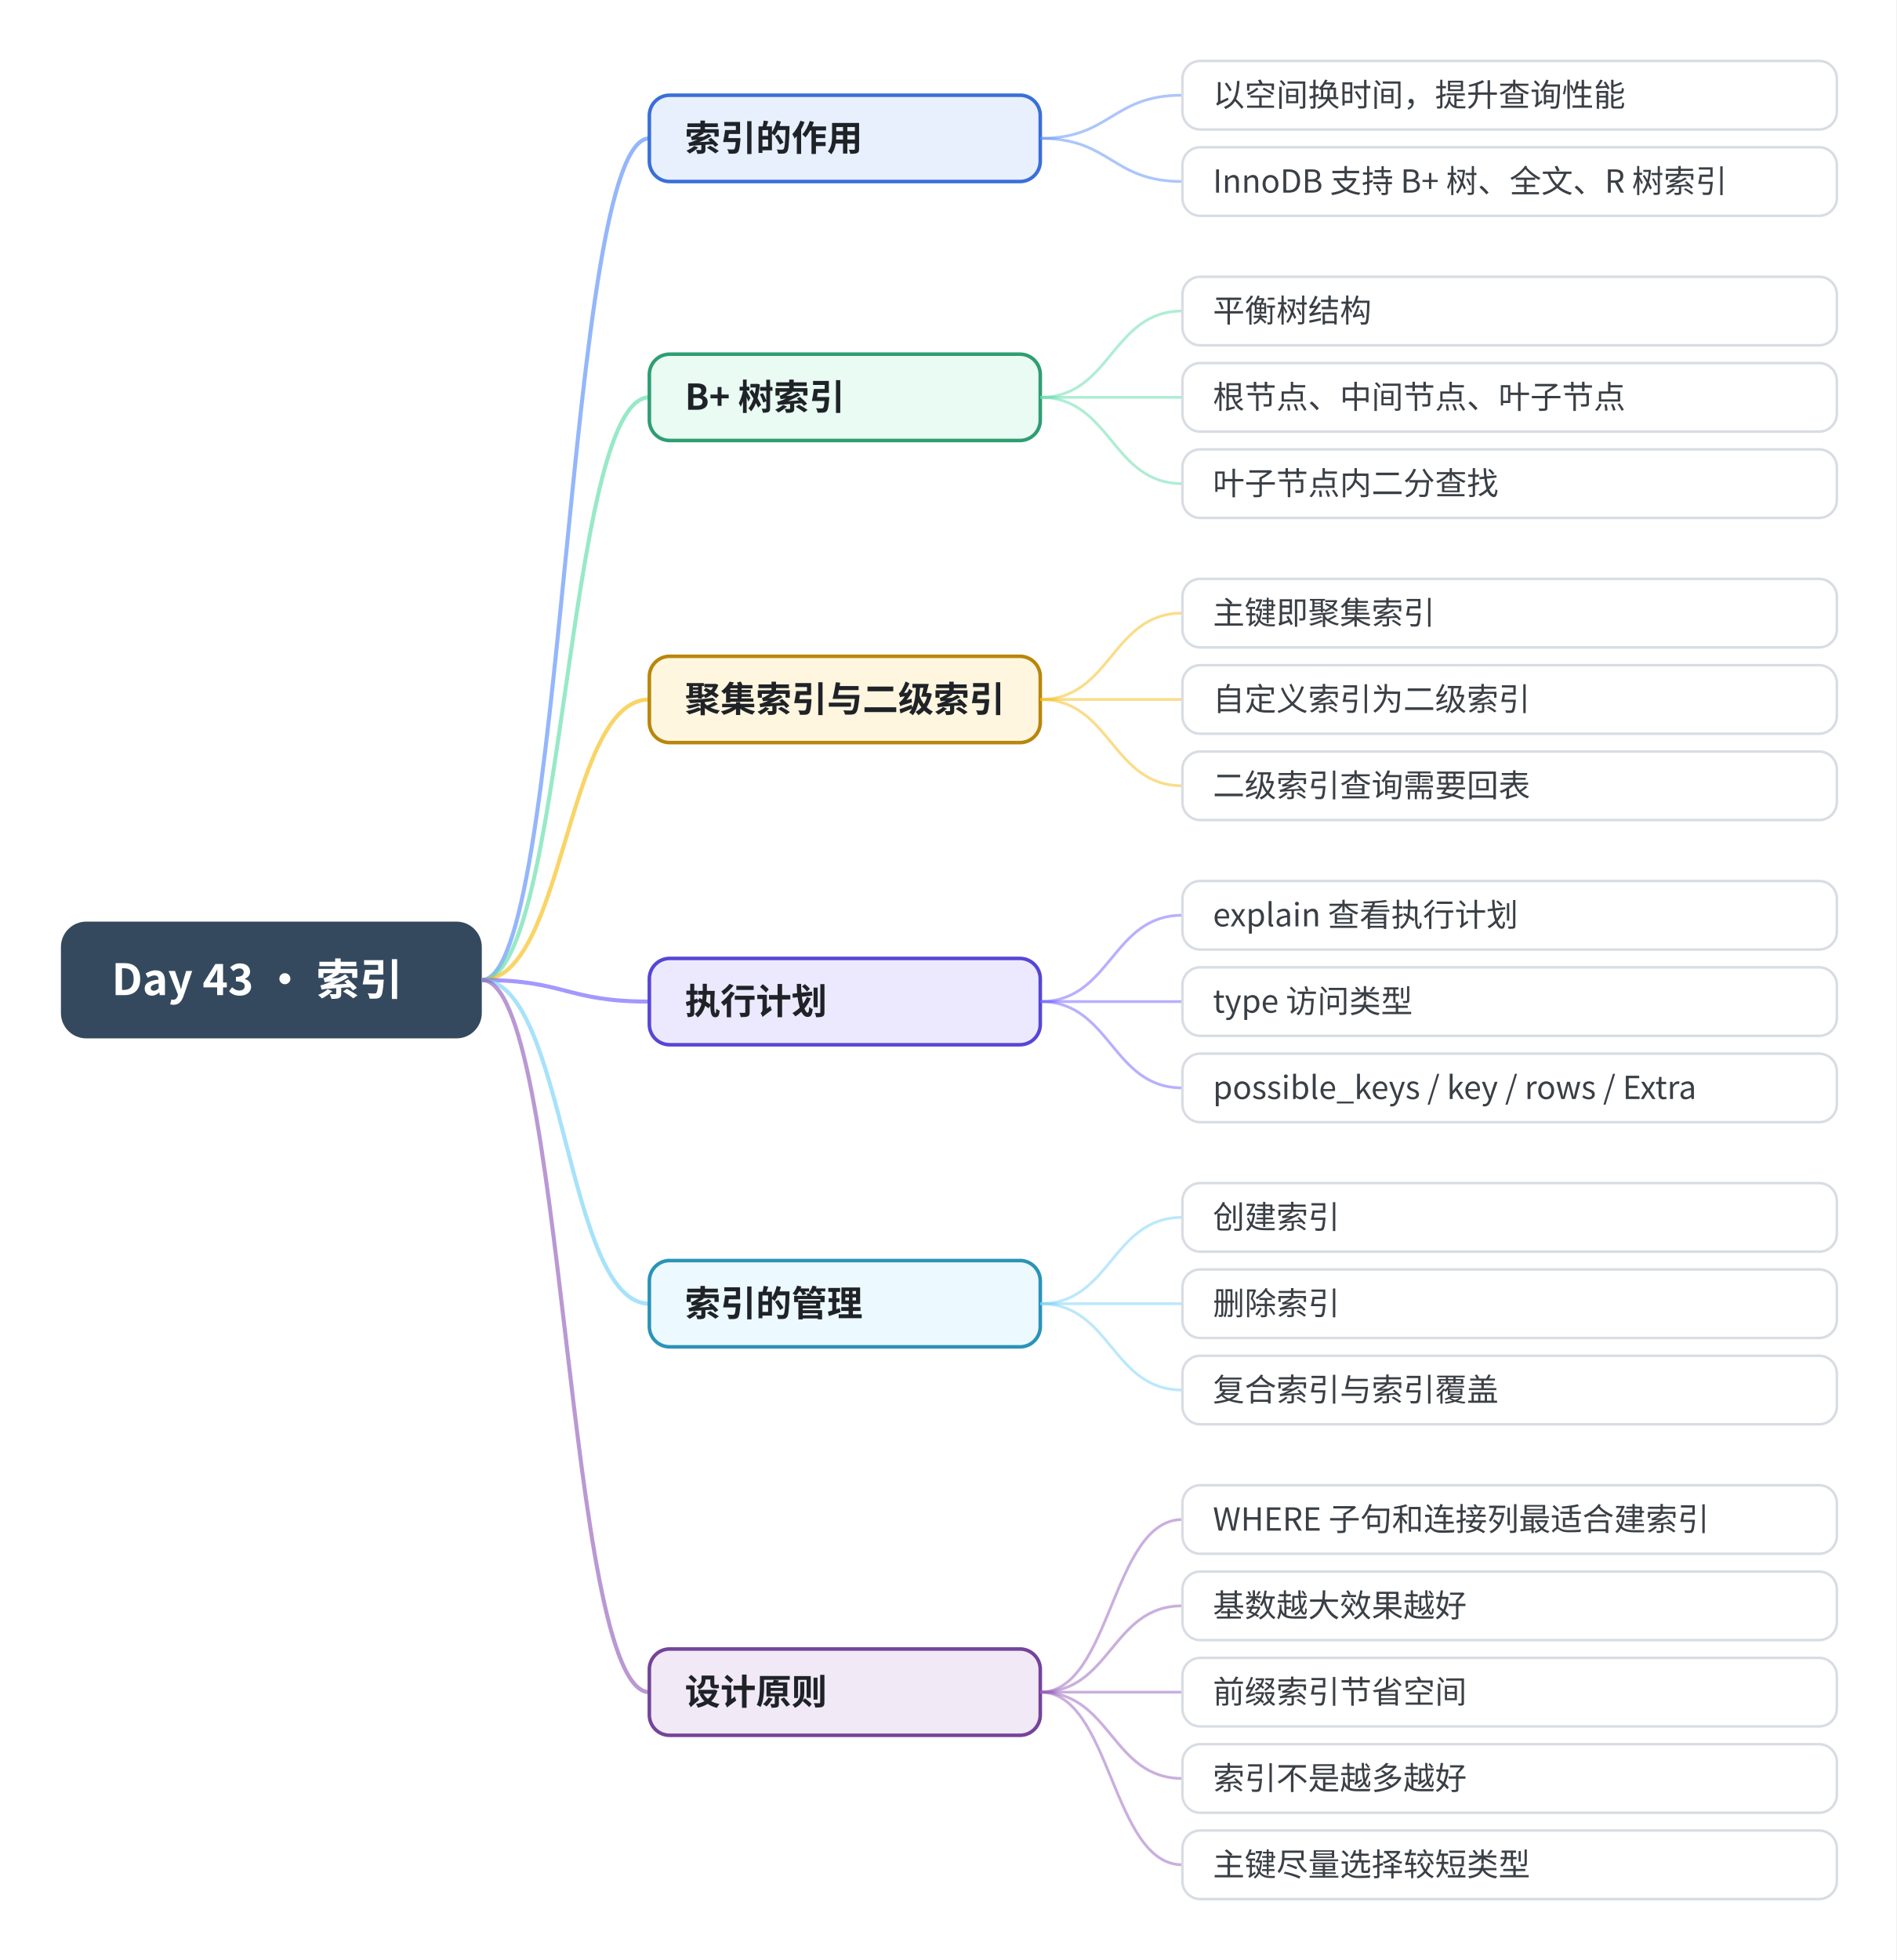
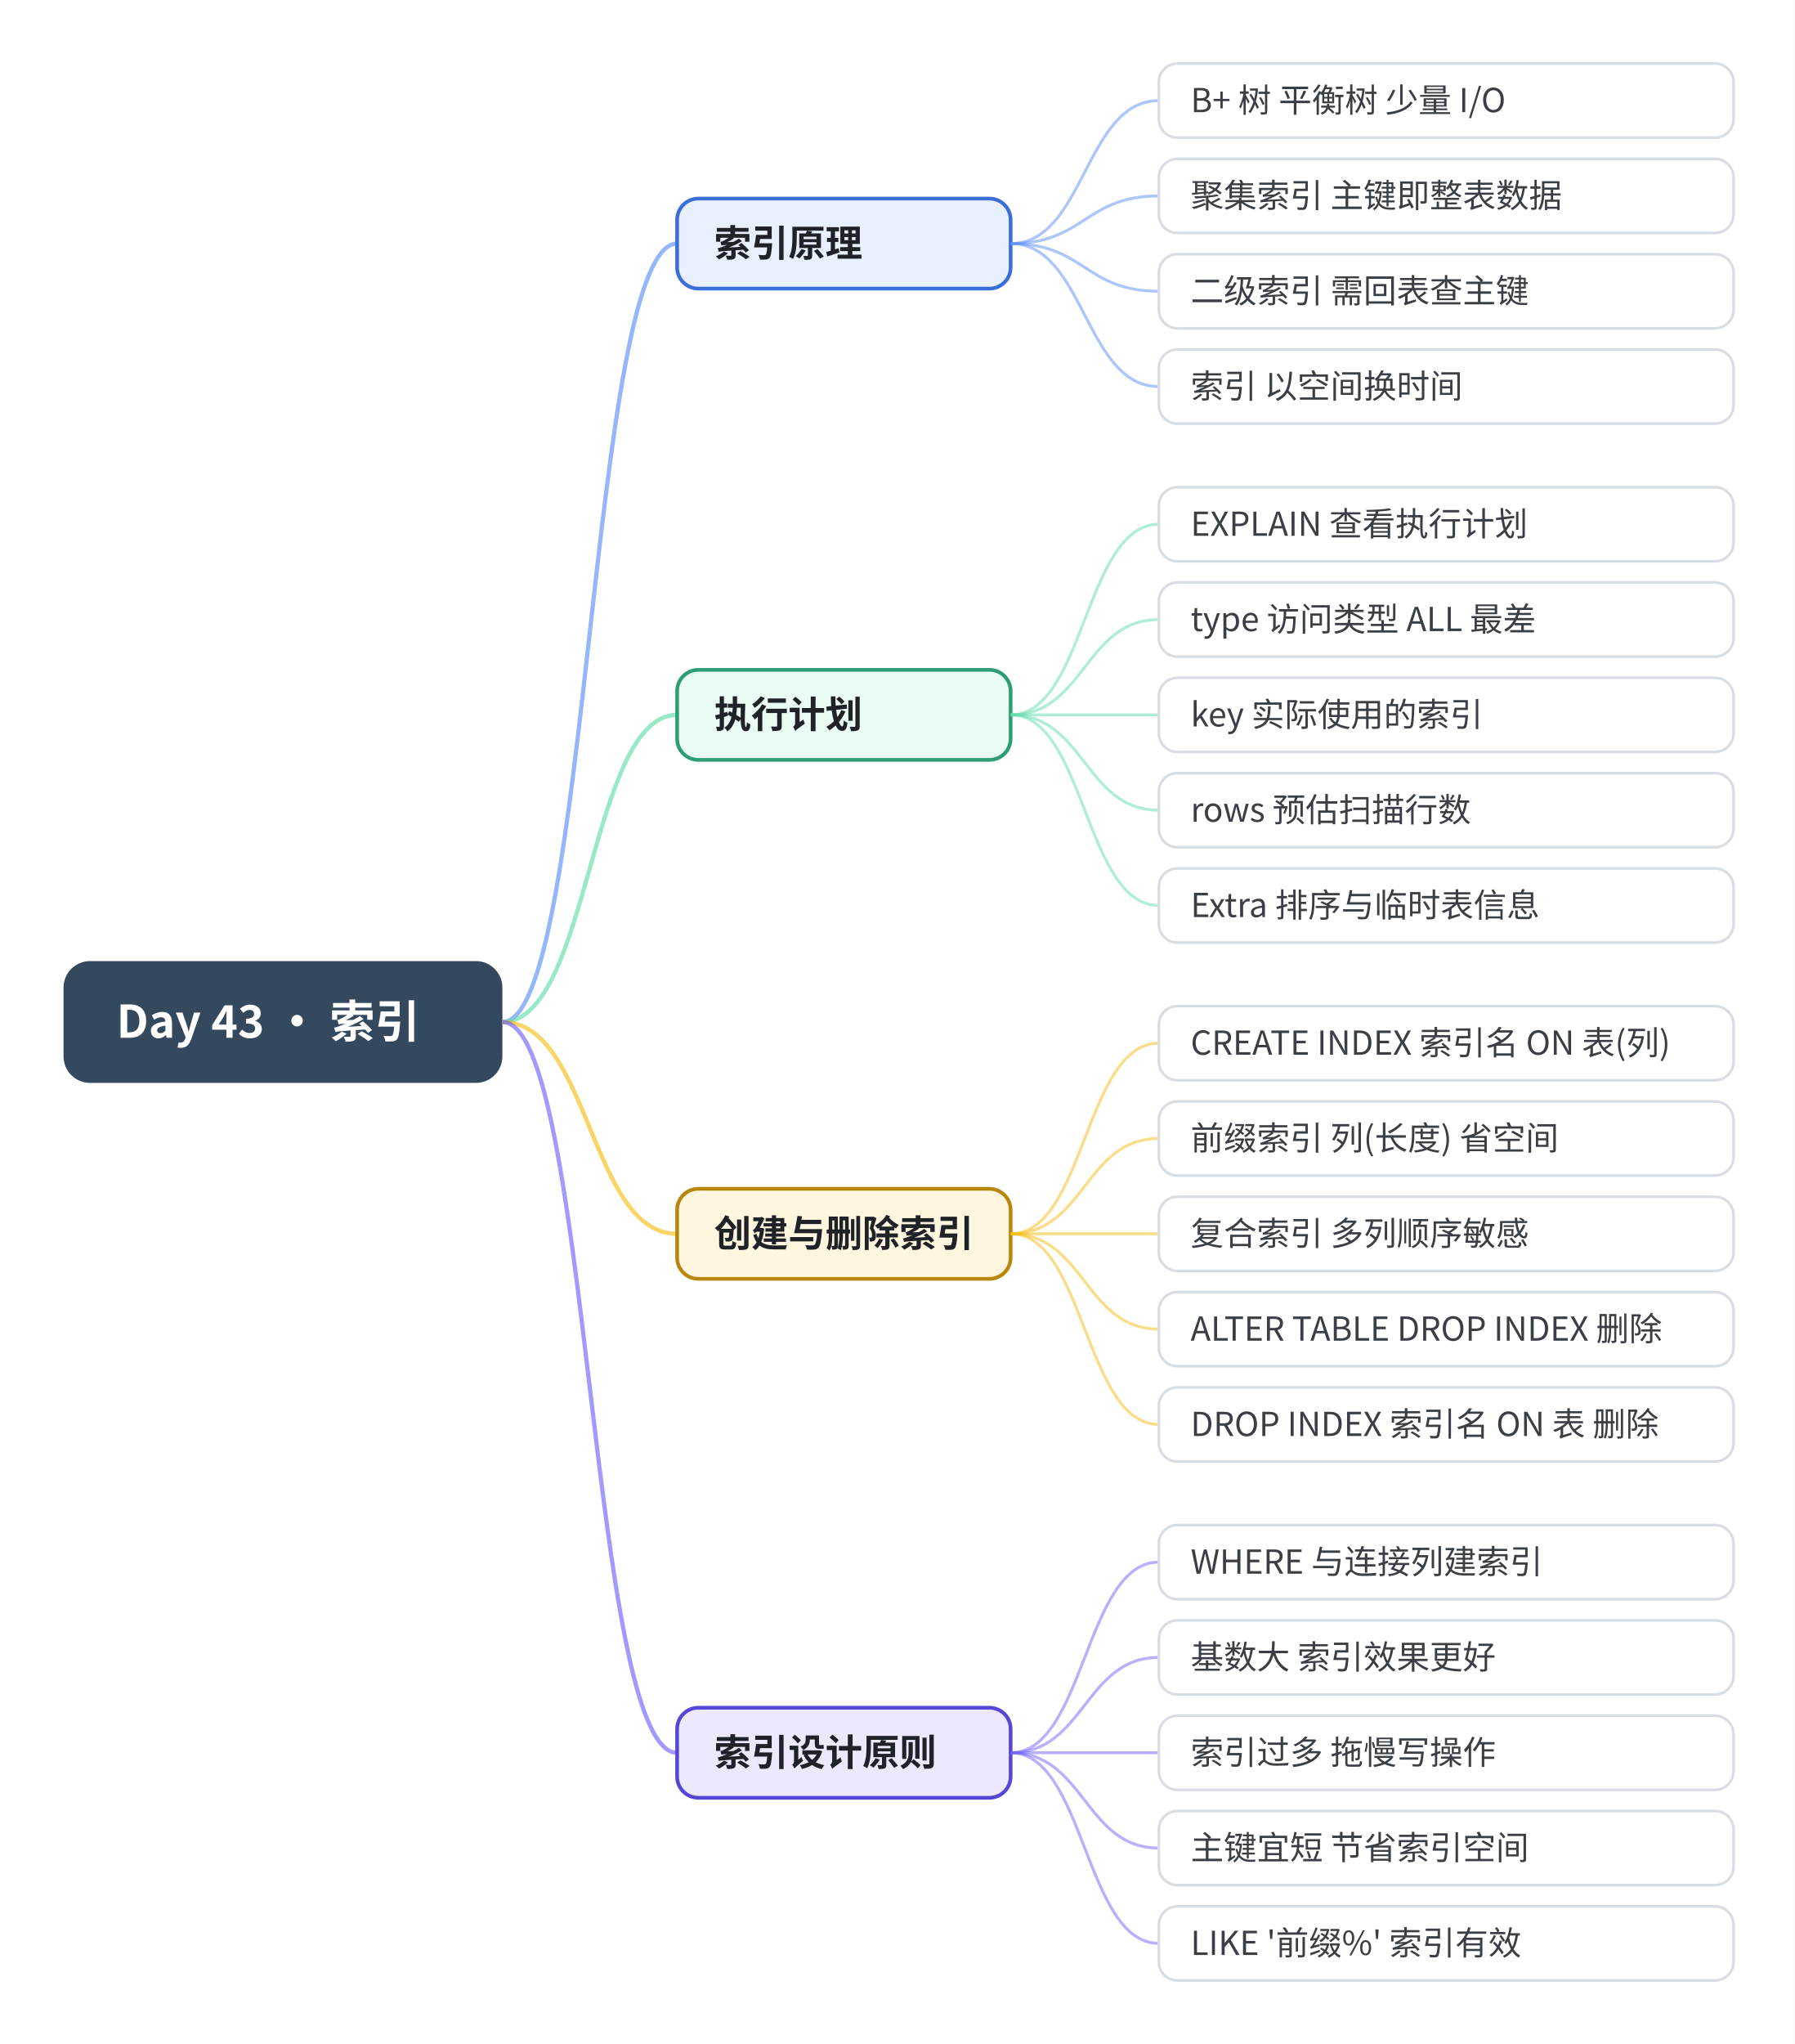
- <svg xmlns="http://www.w3.org/2000/svg" width="747" height="772" viewBox="0 0 747 772" font-family="Microsoft YaHei, PingFang SC, Hiragino Sans GB, Noto Sans CJK SC, Source Han Sans SC, sans-serif">
-   <rect x="0" y="0" width="747" height="772" fill="#ffffff" />
+ <svg xmlns="http://www.w3.org/2000/svg" width="678" height="772" viewBox="0 0 678 772" font-family="Microsoft YaHei, PingFang SC, Hiragino Sans GB, Noto Sans CJK SC, sans-serif">
+   <rect width="678" height="772" fill="#ffffff" />
  <rect x="24.0" y="363.0" width="165.8" height="46" rx="10" fill="#35495E" />
  <text x="44.0" y="386.0" fill="#ffffff" font-size="17" font-weight="bold" dominant-baseline="middle">Day 43 · 索引</text>
-   <path d="M189.8,386.0 C222.8,386.0 222.8,54.5 255.8,54.5" fill="none" stroke="#5B8FF9" stroke-width="1.6" stroke-opacity="0.65" />
-   <rect x="255.8" y="37.5" width="154.0" height="34" rx="8" fill="#5B8FF9" fill-opacity="0.14" stroke="#3A6FD8" stroke-width="1.4" />
-   <text x="269.8" y="54.5" fill="#1f2328" font-size="14" font-weight="bold" dominant-baseline="middle">索引的作用</text>
-   <path d="M409.8,54.5 C437.8,54.5 437.8,37.5 465.8,37.5" fill="none" stroke="#5B8FF9" stroke-width="1.1" stroke-opacity="0.5" />
-   <rect x="465.8" y="24.0" width="257.8" height="27" rx="7" fill="#ffffff" stroke="#d8dce3" stroke-width="1" />
-   <text x="477.8" y="37.5" fill="#3a3f45" font-size="12.5" dominant-baseline="middle">以空间换时间，提升查询性能</text>
-   <path d="M409.8,54.5 C437.8,54.5 437.8,71.5 465.8,71.5" fill="none" stroke="#5B8FF9" stroke-width="1.1" stroke-opacity="0.5" />
-   <rect x="465.8" y="58.0" width="257.8" height="27" rx="7" fill="#ffffff" stroke="#d8dce3" stroke-width="1" />
-   <text x="477.8" y="71.5" fill="#3a3f45" font-size="12.5" dominant-baseline="middle">InnoDB 支持 B+ 树、全文、R 树索引</text>
-   <path d="M189.8,386.0 C222.8,386.0 222.8,156.5 255.8,156.5" fill="none" stroke="#61DDAA" stroke-width="1.6" stroke-opacity="0.65" />
-   <rect x="255.8" y="139.5" width="154.0" height="34" rx="8" fill="#61DDAA" fill-opacity="0.14" stroke="#2E9E72" stroke-width="1.4" />
-   <text x="269.8" y="156.5" fill="#1f2328" font-size="14" font-weight="bold" dominant-baseline="middle">B+ 树索引</text>
-   <path d="M409.8,156.5 C437.8,156.5 437.8,122.5 465.8,122.5" fill="none" stroke="#61DDAA" stroke-width="1.1" stroke-opacity="0.5" />
-   <rect x="465.8" y="109.0" width="257.8" height="27" rx="7" fill="#ffffff" stroke="#d8dce3" stroke-width="1" />
-   <text x="477.8" y="122.5" fill="#3a3f45" font-size="12.5" dominant-baseline="middle">平衡树结构</text>
-   <path d="M409.8,156.5 C437.8,156.5 437.8,156.5 465.8,156.5" fill="none" stroke="#61DDAA" stroke-width="1.1" stroke-opacity="0.5" />
-   <rect x="465.8" y="143.0" width="257.8" height="27" rx="7" fill="#ffffff" stroke="#d8dce3" stroke-width="1" />
-   <text x="477.8" y="156.5" fill="#3a3f45" font-size="12.5" dominant-baseline="middle">根节点、中间节点、叶子节点</text>
-   <path d="M409.8,156.5 C437.8,156.5 437.8,190.5 465.8,190.5" fill="none" stroke="#61DDAA" stroke-width="1.1" stroke-opacity="0.5" />
-   <rect x="465.8" y="177.0" width="257.8" height="27" rx="7" fill="#ffffff" stroke="#d8dce3" stroke-width="1" />
-   <text x="477.8" y="190.5" fill="#3a3f45" font-size="12.5" dominant-baseline="middle">叶子节点内二分查找</text>
-   <path d="M189.8,386.0 C222.8,386.0 222.8,275.5 255.8,275.5" fill="none" stroke="#F6BD16" stroke-width="1.6" stroke-opacity="0.65" />
-   <rect x="255.8" y="258.5" width="154.0" height="34" rx="8" fill="#F6BD16" fill-opacity="0.14" stroke="#B8860B" stroke-width="1.4" />
-   <text x="269.8" y="275.5" fill="#1f2328" font-size="14" font-weight="bold" dominant-baseline="middle">聚集索引与二级索引</text>
-   <path d="M409.8,275.5 C437.8,275.5 437.8,241.5 465.8,241.5" fill="none" stroke="#F6BD16" stroke-width="1.1" stroke-opacity="0.5" />
-   <rect x="465.8" y="228.0" width="257.8" height="27" rx="7" fill="#ffffff" stroke="#d8dce3" stroke-width="1" />
-   <text x="477.8" y="241.5" fill="#3a3f45" font-size="12.5" dominant-baseline="middle">主键即聚集索引</text>
-   <path d="M409.8,275.5 C437.8,275.5 437.8,275.5 465.8,275.5" fill="none" stroke="#F6BD16" stroke-width="1.1" stroke-opacity="0.5" />
-   <rect x="465.8" y="262.0" width="257.8" height="27" rx="7" fill="#ffffff" stroke="#d8dce3" stroke-width="1" />
-   <text x="477.8" y="275.5" fill="#3a3f45" font-size="12.5" dominant-baseline="middle">自定义索引为二级索引</text>
-   <path d="M409.8,275.5 C437.8,275.5 437.8,309.5 465.8,309.5" fill="none" stroke="#F6BD16" stroke-width="1.1" stroke-opacity="0.5" />
-   <rect x="465.8" y="296.0" width="257.8" height="27" rx="7" fill="#ffffff" stroke="#d8dce3" stroke-width="1" />
-   <text x="477.8" y="309.5" fill="#3a3f45" font-size="12.5" dominant-baseline="middle">二级索引查询需要回表</text>
-   <path d="M189.8,386.0 C222.8,386.0 222.8,394.5 255.8,394.5" fill="none" stroke="#7262FD" stroke-width="1.6" stroke-opacity="0.65" />
-   <rect x="255.8" y="377.5" width="154.0" height="34" rx="8" fill="#7262FD" fill-opacity="0.14" stroke="#5546D6" stroke-width="1.4" />
-   <text x="269.8" y="394.5" fill="#1f2328" font-size="14" font-weight="bold" dominant-baseline="middle">执行计划</text>
-   <path d="M409.8,394.5 C437.8,394.5 437.8,360.5 465.8,360.5" fill="none" stroke="#7262FD" stroke-width="1.1" stroke-opacity="0.5" />
-   <rect x="465.8" y="347.0" width="257.8" height="27" rx="7" fill="#ffffff" stroke="#d8dce3" stroke-width="1" />
-   <text x="477.8" y="360.5" fill="#3a3f45" font-size="12.5" dominant-baseline="middle">explain 查看执行计划</text>
-   <path d="M409.8,394.5 C437.8,394.5 437.8,394.5 465.8,394.5" fill="none" stroke="#7262FD" stroke-width="1.1" stroke-opacity="0.5" />
-   <rect x="465.8" y="381.0" width="257.8" height="27" rx="7" fill="#ffffff" stroke="#d8dce3" stroke-width="1" />
-   <text x="477.8" y="394.5" fill="#3a3f45" font-size="12.5" dominant-baseline="middle">type 访问类型</text>
-   <path d="M409.8,394.5 C437.8,394.5 437.8,428.5 465.8,428.5" fill="none" stroke="#7262FD" stroke-width="1.1" stroke-opacity="0.5" />
-   <rect x="465.8" y="415.0" width="257.8" height="27" rx="7" fill="#ffffff" stroke="#d8dce3" stroke-width="1" />
-   <text x="477.8" y="428.5" fill="#3a3f45" font-size="12.5" dominant-baseline="middle">possible_keys / key / rows / Extra</text>
-   <path d="M189.8,386.0 C222.8,386.0 222.8,513.5 255.8,513.5" fill="none" stroke="#78D3F8" stroke-width="1.6" stroke-opacity="0.65" />
-   <rect x="255.8" y="496.5" width="154.0" height="34" rx="8" fill="#78D3F8" fill-opacity="0.14" stroke="#2A93B8" stroke-width="1.4" />
-   <text x="269.8" y="513.5" fill="#1f2328" font-size="14" font-weight="bold" dominant-baseline="middle">索引的管理</text>
-   <path d="M409.8,513.5 C437.8,513.5 437.8,479.5 465.8,479.5" fill="none" stroke="#78D3F8" stroke-width="1.1" stroke-opacity="0.5" />
-   <rect x="465.8" y="466.0" width="257.8" height="27" rx="7" fill="#ffffff" stroke="#d8dce3" stroke-width="1" />
-   <text x="477.8" y="479.5" fill="#3a3f45" font-size="12.5" dominant-baseline="middle">创建索引</text>
-   <path d="M409.8,513.5 C437.8,513.5 437.8,513.5 465.8,513.5" fill="none" stroke="#78D3F8" stroke-width="1.1" stroke-opacity="0.5" />
-   <rect x="465.8" y="500.0" width="257.8" height="27" rx="7" fill="#ffffff" stroke="#d8dce3" stroke-width="1" />
-   <text x="477.8" y="513.5" fill="#3a3f45" font-size="12.5" dominant-baseline="middle">删除索引</text>
-   <path d="M409.8,513.5 C437.8,513.5 437.8,547.5 465.8,547.5" fill="none" stroke="#78D3F8" stroke-width="1.1" stroke-opacity="0.5" />
-   <rect x="465.8" y="534.0" width="257.8" height="27" rx="7" fill="#ffffff" stroke="#d8dce3" stroke-width="1" />
-   <text x="477.8" y="547.5" fill="#3a3f45" font-size="12.5" dominant-baseline="middle">复合索引与索引覆盖</text>
-   <path d="M189.8,386.0 C222.8,386.0 222.8,666.5 255.8,666.5" fill="none" stroke="#9661BC" stroke-width="1.6" stroke-opacity="0.65" />
-   <rect x="255.8" y="649.5" width="154.0" height="34" rx="8" fill="#9661BC" fill-opacity="0.14" stroke="#74449A" stroke-width="1.4" />
-   <text x="269.8" y="666.5" fill="#1f2328" font-size="14" font-weight="bold" dominant-baseline="middle">设计原则</text>
-   <path d="M409.8,666.5 C437.8,666.5 437.8,598.5 465.8,598.5" fill="none" stroke="#9661BC" stroke-width="1.1" stroke-opacity="0.5" />
-   <rect x="465.8" y="585.0" width="257.8" height="27" rx="7" fill="#ffffff" stroke="#d8dce3" stroke-width="1" />
-   <text x="477.8" y="598.5" fill="#3a3f45" font-size="12.5" dominant-baseline="middle">WHERE 子句和连接列最适合建索引</text>
-   <path d="M409.8,666.5 C437.8,666.5 437.8,632.5 465.8,632.5" fill="none" stroke="#9661BC" stroke-width="1.1" stroke-opacity="0.5" />
-   <rect x="465.8" y="619.0" width="257.8" height="27" rx="7" fill="#ffffff" stroke="#d8dce3" stroke-width="1" />
-   <text x="477.8" y="632.5" fill="#3a3f45" font-size="12.5" dominant-baseline="middle">基数越大效果越好</text>
-   <path d="M409.8,666.5 C437.8,666.5 437.8,666.5 465.8,666.5" fill="none" stroke="#9661BC" stroke-width="1.1" stroke-opacity="0.5" />
-   <rect x="465.8" y="653.0" width="257.8" height="27" rx="7" fill="#ffffff" stroke="#d8dce3" stroke-width="1" />
-   <text x="477.8" y="666.5" fill="#3a3f45" font-size="12.5" dominant-baseline="middle">前缀索引节省空间</text>
-   <path d="M409.8,666.5 C437.8,666.5 437.8,700.5 465.8,700.5" fill="none" stroke="#9661BC" stroke-width="1.1" stroke-opacity="0.5" />
-   <rect x="465.8" y="687.0" width="257.8" height="27" rx="7" fill="#ffffff" stroke="#d8dce3" stroke-width="1" />
-   <text x="477.8" y="700.5" fill="#3a3f45" font-size="12.5" dominant-baseline="middle">索引不是越多越好</text>
-   <path d="M409.8,666.5 C437.8,666.5 437.8,734.5 465.8,734.5" fill="none" stroke="#9661BC" stroke-width="1.1" stroke-opacity="0.5" />
-   <rect x="465.8" y="721.0" width="257.8" height="27" rx="7" fill="#ffffff" stroke="#d8dce3" stroke-width="1" />
-   <text x="477.8" y="734.5" fill="#3a3f45" font-size="12.5" dominant-baseline="middle">主键尽量选择较短类型</text>
+   <path d="M189.8,386.0 C222.8,386.0 222.8,92.0 255.8,92.0" fill="none" stroke="#5B8FF9" stroke-width="1.6" stroke-opacity="0.65" />
+   <rect x="255.8" y="75.0" width="126.0" height="34" rx="8" fill="#5B8FF9" fill-opacity="0.14" stroke="#3A6FD8" stroke-width="1.4" />
+   <text x="269.8" y="92.0" fill="#1f2328" font-size="14" font-weight="bold" dominant-baseline="middle">索引原理</text>
+   <path d="M381.8,92.0 C409.8,92.0 409.8,38.0 437.8,38.0" fill="none" stroke="#5B8FF9" stroke-width="1.1" stroke-opacity="0.5" />
+   <rect x="437.8" y="24.0" width="217.1" height="28" rx="7" fill="#ffffff" stroke="#d8dce3" stroke-width="1" />
+   <text x="449.8" y="38.0" fill="#3a3f45" font-size="12.5" dominant-baseline="middle">B+ 树 平衡树 少量 I/O</text>
+   <path d="M381.8,92.0 C409.8,92.0 409.8,74.0 437.8,74.0" fill="none" stroke="#5B8FF9" stroke-width="1.1" stroke-opacity="0.5" />
+   <rect x="437.8" y="60.0" width="217.1" height="28" rx="7" fill="#ffffff" stroke="#d8dce3" stroke-width="1" />
+   <text x="449.8" y="74.0" fill="#3a3f45" font-size="12.5" dominant-baseline="middle">聚集索引 主键即整表数据</text>
+   <path d="M381.8,92.0 C409.8,92.0 409.8,110.0 437.8,110.0" fill="none" stroke="#5B8FF9" stroke-width="1.1" stroke-opacity="0.5" />
+   <rect x="437.8" y="96.0" width="217.1" height="28" rx="7" fill="#ffffff" stroke="#d8dce3" stroke-width="1" />
+   <text x="449.8" y="110.0" fill="#3a3f45" font-size="12.5" dominant-baseline="middle">二级索引 需回表查主键</text>
+   <path d="M381.8,92.0 C409.8,92.0 409.8,146.0 437.8,146.0" fill="none" stroke="#5B8FF9" stroke-width="1.1" stroke-opacity="0.5" />
+   <rect x="437.8" y="132.0" width="217.1" height="28" rx="7" fill="#ffffff" stroke="#d8dce3" stroke-width="1" />
+   <text x="449.8" y="146.0" fill="#3a3f45" font-size="12.5" dominant-baseline="middle">索引 以空间换时间</text>
+   <path d="M189.8,386.0 C222.8,386.0 222.8,270.0 255.8,270.0" fill="none" stroke="#61DDAA" stroke-width="1.6" stroke-opacity="0.65" />
+   <rect x="255.8" y="253.0" width="126.0" height="34" rx="8" fill="#61DDAA" fill-opacity="0.14" stroke="#2E9E72" stroke-width="1.4" />
+   <text x="269.8" y="270.0" fill="#1f2328" font-size="14" font-weight="bold" dominant-baseline="middle">执行计划</text>
+   <path d="M381.8,270.0 C409.8,270.0 409.8,198.0 437.8,198.0" fill="none" stroke="#61DDAA" stroke-width="1.1" stroke-opacity="0.5" />
+   <rect x="437.8" y="184.0" width="217.1" height="28" rx="7" fill="#ffffff" stroke="#d8dce3" stroke-width="1" />
+   <text x="449.8" y="198.0" fill="#3a3f45" font-size="12.5" dominant-baseline="middle">EXPLAIN 查看执行计划</text>
+   <path d="M381.8,270.0 C409.8,270.0 409.8,234.0 437.8,234.0" fill="none" stroke="#61DDAA" stroke-width="1.1" stroke-opacity="0.5" />
+   <rect x="437.8" y="220.0" width="217.1" height="28" rx="7" fill="#ffffff" stroke="#d8dce3" stroke-width="1" />
+   <text x="449.8" y="234.0" fill="#3a3f45" font-size="12.5" dominant-baseline="middle">type 访问类型 ALL 最差</text>
+   <path d="M381.8,270.0 C409.8,270.0 409.8,270.0 437.8,270.0" fill="none" stroke="#61DDAA" stroke-width="1.1" stroke-opacity="0.5" />
+   <rect x="437.8" y="256.0" width="217.1" height="28" rx="7" fill="#ffffff" stroke="#d8dce3" stroke-width="1" />
+   <text x="449.8" y="270.0" fill="#3a3f45" font-size="12.5" dominant-baseline="middle">key 实际使用的索引</text>
+   <path d="M381.8,270.0 C409.8,270.0 409.8,306.0 437.8,306.0" fill="none" stroke="#61DDAA" stroke-width="1.1" stroke-opacity="0.5" />
+   <rect x="437.8" y="292.0" width="217.1" height="28" rx="7" fill="#ffffff" stroke="#d8dce3" stroke-width="1" />
+   <text x="449.8" y="306.0" fill="#3a3f45" font-size="12.5" dominant-baseline="middle">rows 预估扫描行数</text>
+   <path d="M381.8,270.0 C409.8,270.0 409.8,342.0 437.8,342.0" fill="none" stroke="#61DDAA" stroke-width="1.1" stroke-opacity="0.5" />
+   <rect x="437.8" y="328.0" width="217.1" height="28" rx="7" fill="#ffffff" stroke="#d8dce3" stroke-width="1" />
+   <text x="449.8" y="342.0" fill="#3a3f45" font-size="12.5" dominant-baseline="middle">Extra 排序与临时表信息</text>
+   <path d="M189.8,386.0 C222.8,386.0 222.8,466.0 255.8,466.0" fill="none" stroke="#F6BD16" stroke-width="1.6" stroke-opacity="0.65" />
+   <rect x="255.8" y="449.0" width="126.0" height="34" rx="8" fill="#F6BD16" fill-opacity="0.14" stroke="#B8860B" stroke-width="1.4" />
+   <text x="269.8" y="466.0" fill="#1f2328" font-size="14" font-weight="bold" dominant-baseline="middle">创建与删除索引</text>
+   <path d="M381.8,466.0 C409.8,466.0 409.8,394.0 437.8,394.0" fill="none" stroke="#F6BD16" stroke-width="1.1" stroke-opacity="0.5" />
+   <rect x="437.8" y="380.0" width="217.1" height="28" rx="7" fill="#ffffff" stroke="#d8dce3" stroke-width="1" />
+   <text x="449.8" y="394.0" fill="#3a3f45" font-size="12.5" dominant-baseline="middle">CREATE INDEX 索引名 ON 表(列)</text>
+   <path d="M381.8,466.0 C409.8,466.0 409.8,430.0 437.8,430.0" fill="none" stroke="#F6BD16" stroke-width="1.1" stroke-opacity="0.5" />
+   <rect x="437.8" y="416.0" width="217.1" height="28" rx="7" fill="#ffffff" stroke="#d8dce3" stroke-width="1" />
+   <text x="449.8" y="430.0" fill="#3a3f45" font-size="12.5" dominant-baseline="middle">前缀索引 列(长度) 省空间</text>
+   <path d="M381.8,466.0 C409.8,466.0 409.8,466.0 437.8,466.0" fill="none" stroke="#F6BD16" stroke-width="1.1" stroke-opacity="0.5" />
+   <rect x="437.8" y="452.0" width="217.1" height="28" rx="7" fill="#ffffff" stroke="#d8dce3" stroke-width="1" />
+   <text x="449.8" y="466.0" fill="#3a3f45" font-size="12.5" dominant-baseline="middle">复合索引 多列顺序敏感</text>
+   <path d="M381.8,466.0 C409.8,466.0 409.8,502.0 437.8,502.0" fill="none" stroke="#F6BD16" stroke-width="1.1" stroke-opacity="0.5" />
+   <rect x="437.8" y="488.0" width="217.1" height="28" rx="7" fill="#ffffff" stroke="#d8dce3" stroke-width="1" />
+   <text x="449.8" y="502.0" fill="#3a3f45" font-size="12.5" dominant-baseline="middle">ALTER TABLE DROP INDEX 删除</text>
+   <path d="M381.8,466.0 C409.8,466.0 409.8,538.0 437.8,538.0" fill="none" stroke="#F6BD16" stroke-width="1.1" stroke-opacity="0.5" />
+   <rect x="437.8" y="524.0" width="217.1" height="28" rx="7" fill="#ffffff" stroke="#d8dce3" stroke-width="1" />
+   <text x="449.8" y="538.0" fill="#3a3f45" font-size="12.5" dominant-baseline="middle">DROP INDEX 索引名 ON 表 删除</text>
+   <path d="M189.8,386.0 C222.8,386.0 222.8,662.0 255.8,662.0" fill="none" stroke="#7262FD" stroke-width="1.6" stroke-opacity="0.65" />
+   <rect x="255.8" y="645.0" width="126.0" height="34" rx="8" fill="#7262FD" fill-opacity="0.14" stroke="#5546D6" stroke-width="1.4" />
+   <text x="269.8" y="662.0" fill="#1f2328" font-size="14" font-weight="bold" dominant-baseline="middle">索引设计原则</text>
+   <path d="M381.8,662.0 C409.8,662.0 409.8,590.0 437.8,590.0" fill="none" stroke="#7262FD" stroke-width="1.1" stroke-opacity="0.5" />
+   <rect x="437.8" y="576.0" width="217.1" height="28" rx="7" fill="#ffffff" stroke="#d8dce3" stroke-width="1" />
+   <text x="449.8" y="590.0" fill="#3a3f45" font-size="12.5" dominant-baseline="middle">WHERE 与连接列建索引</text>
+   <path d="M381.8,662.0 C409.8,662.0 409.8,626.0 437.8,626.0" fill="none" stroke="#7262FD" stroke-width="1.1" stroke-opacity="0.5" />
+   <rect x="437.8" y="612.0" width="217.1" height="28" rx="7" fill="#ffffff" stroke="#d8dce3" stroke-width="1" />
+   <text x="449.8" y="626.0" fill="#3a3f45" font-size="12.5" dominant-baseline="middle">基数大 索引效果更好</text>
+   <path d="M381.8,662.0 C409.8,662.0 409.8,662.0 437.8,662.0" fill="none" stroke="#7262FD" stroke-width="1.1" stroke-opacity="0.5" />
+   <rect x="437.8" y="648.0" width="217.1" height="28" rx="7" fill="#ffffff" stroke="#d8dce3" stroke-width="1" />
+   <text x="449.8" y="662.0" fill="#3a3f45" font-size="12.5" dominant-baseline="middle">索引过多 拖慢写操作</text>
+   <path d="M381.8,662.0 C409.8,662.0 409.8,698.0 437.8,698.0" fill="none" stroke="#7262FD" stroke-width="1.1" stroke-opacity="0.5" />
+   <rect x="437.8" y="684.0" width="217.1" height="28" rx="7" fill="#ffffff" stroke="#d8dce3" stroke-width="1" />
+   <text x="449.8" y="698.0" fill="#3a3f45" font-size="12.5" dominant-baseline="middle">主键宜短 节省索引空间</text>
+   <path d="M381.8,662.0 C409.8,662.0 409.8,734.0 437.8,734.0" fill="none" stroke="#7262FD" stroke-width="1.1" stroke-opacity="0.5" />
+   <rect x="437.8" y="720.0" width="217.1" height="28" rx="7" fill="#ffffff" stroke="#d8dce3" stroke-width="1" />
+   <text x="449.8" y="734.0" fill="#3a3f45" font-size="12.5" dominant-baseline="middle">LIKE '前缀%' 索引有效</text>
</svg>
